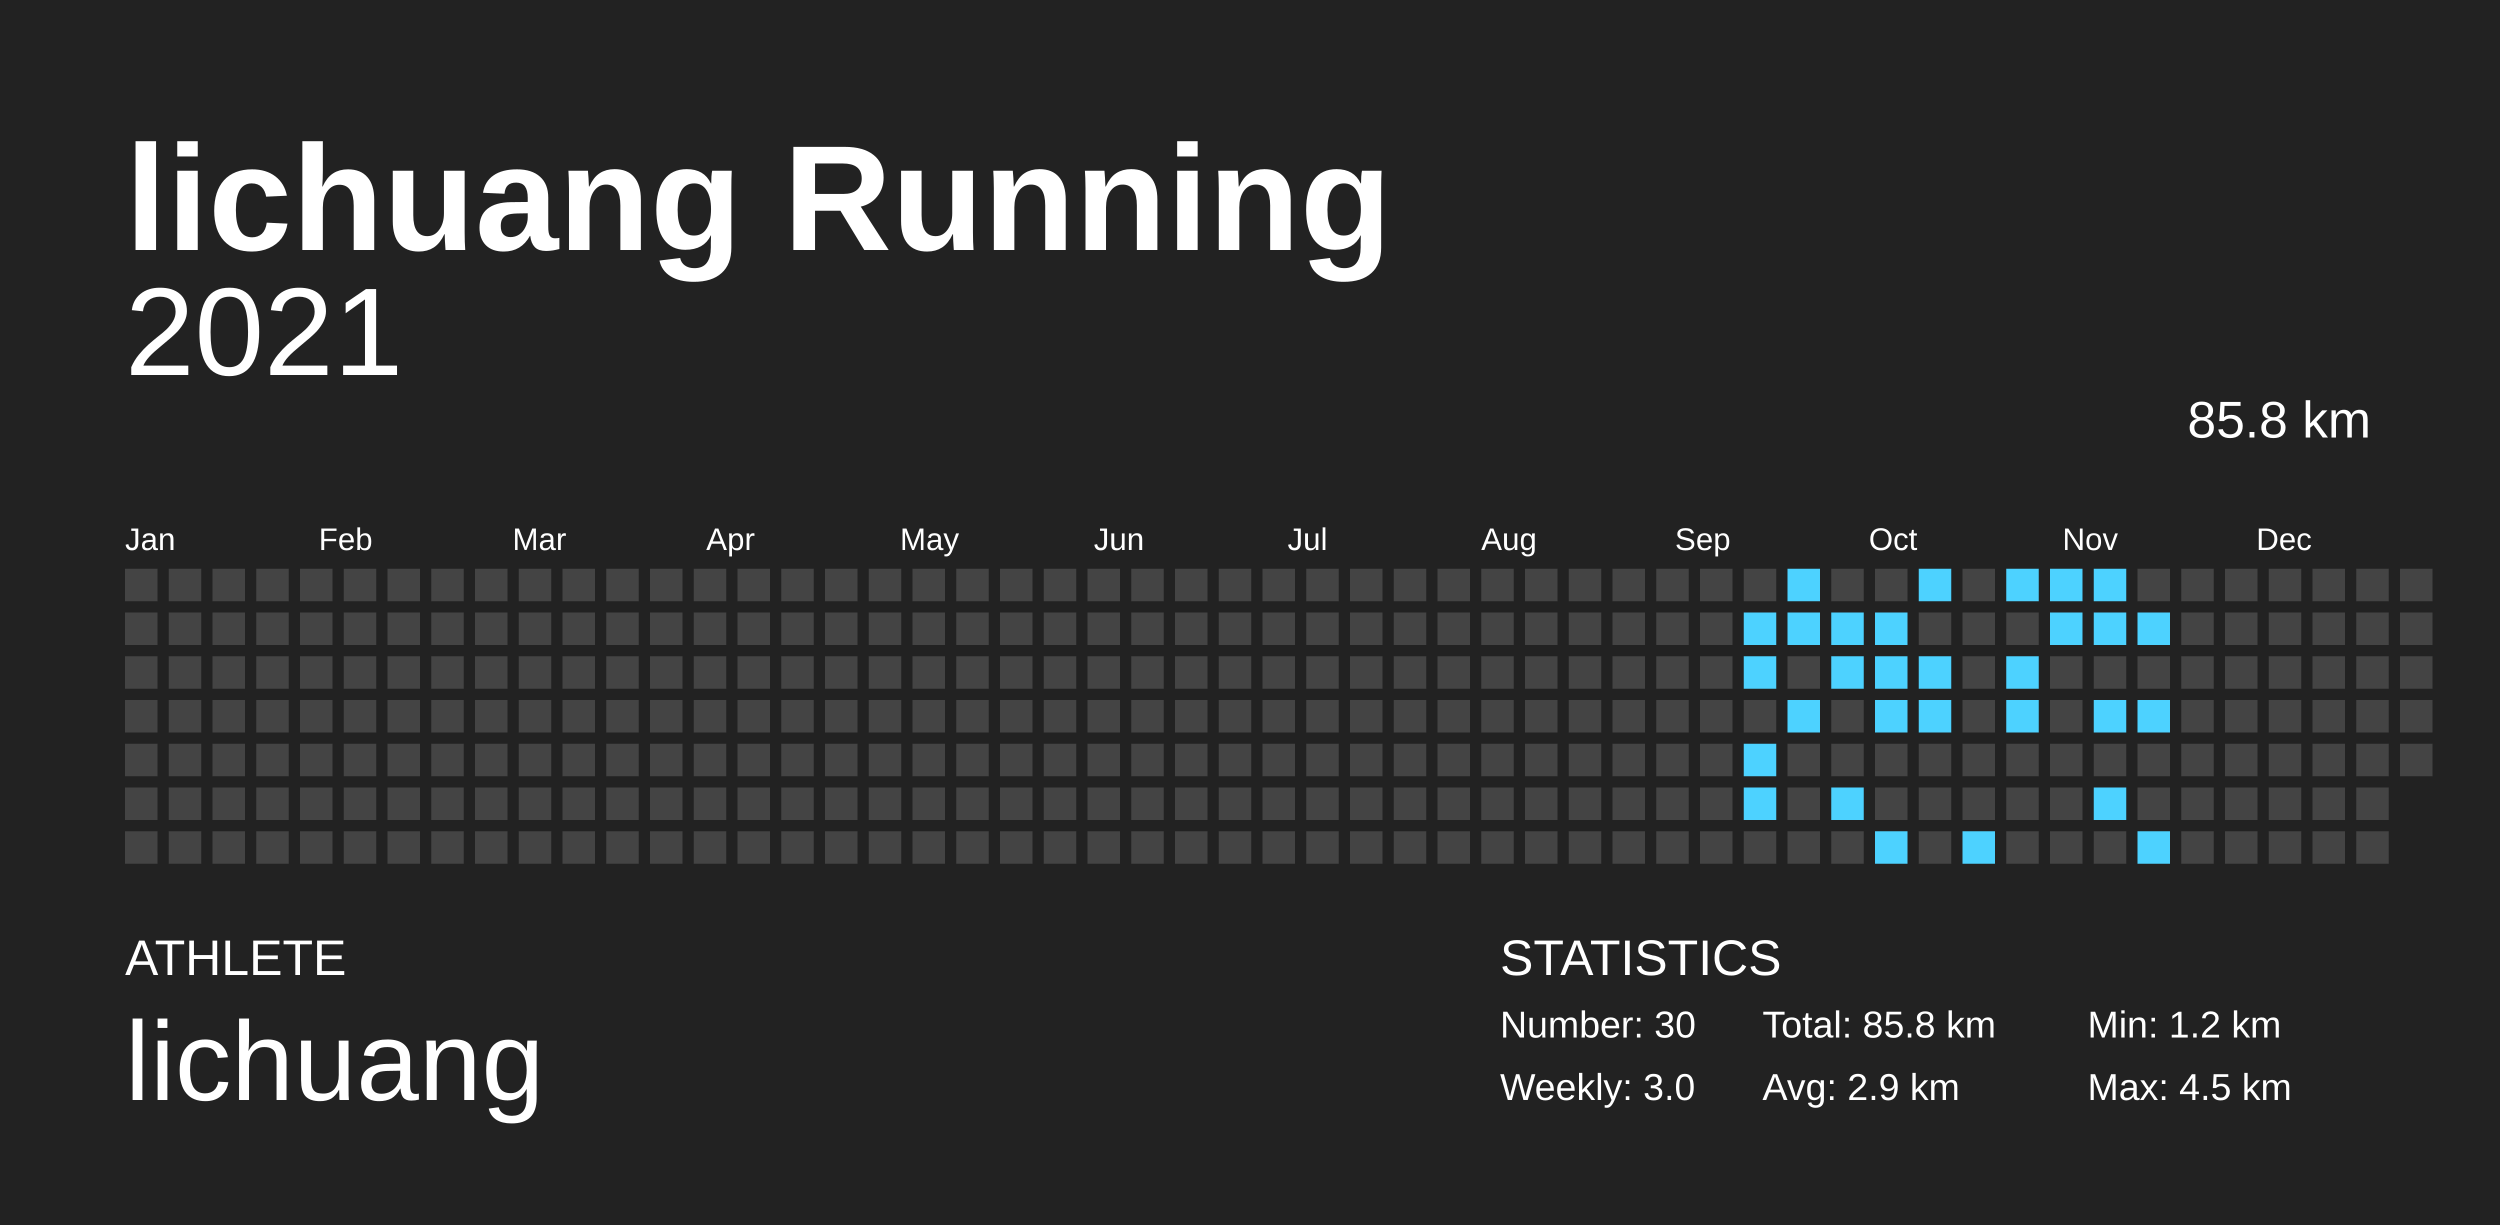
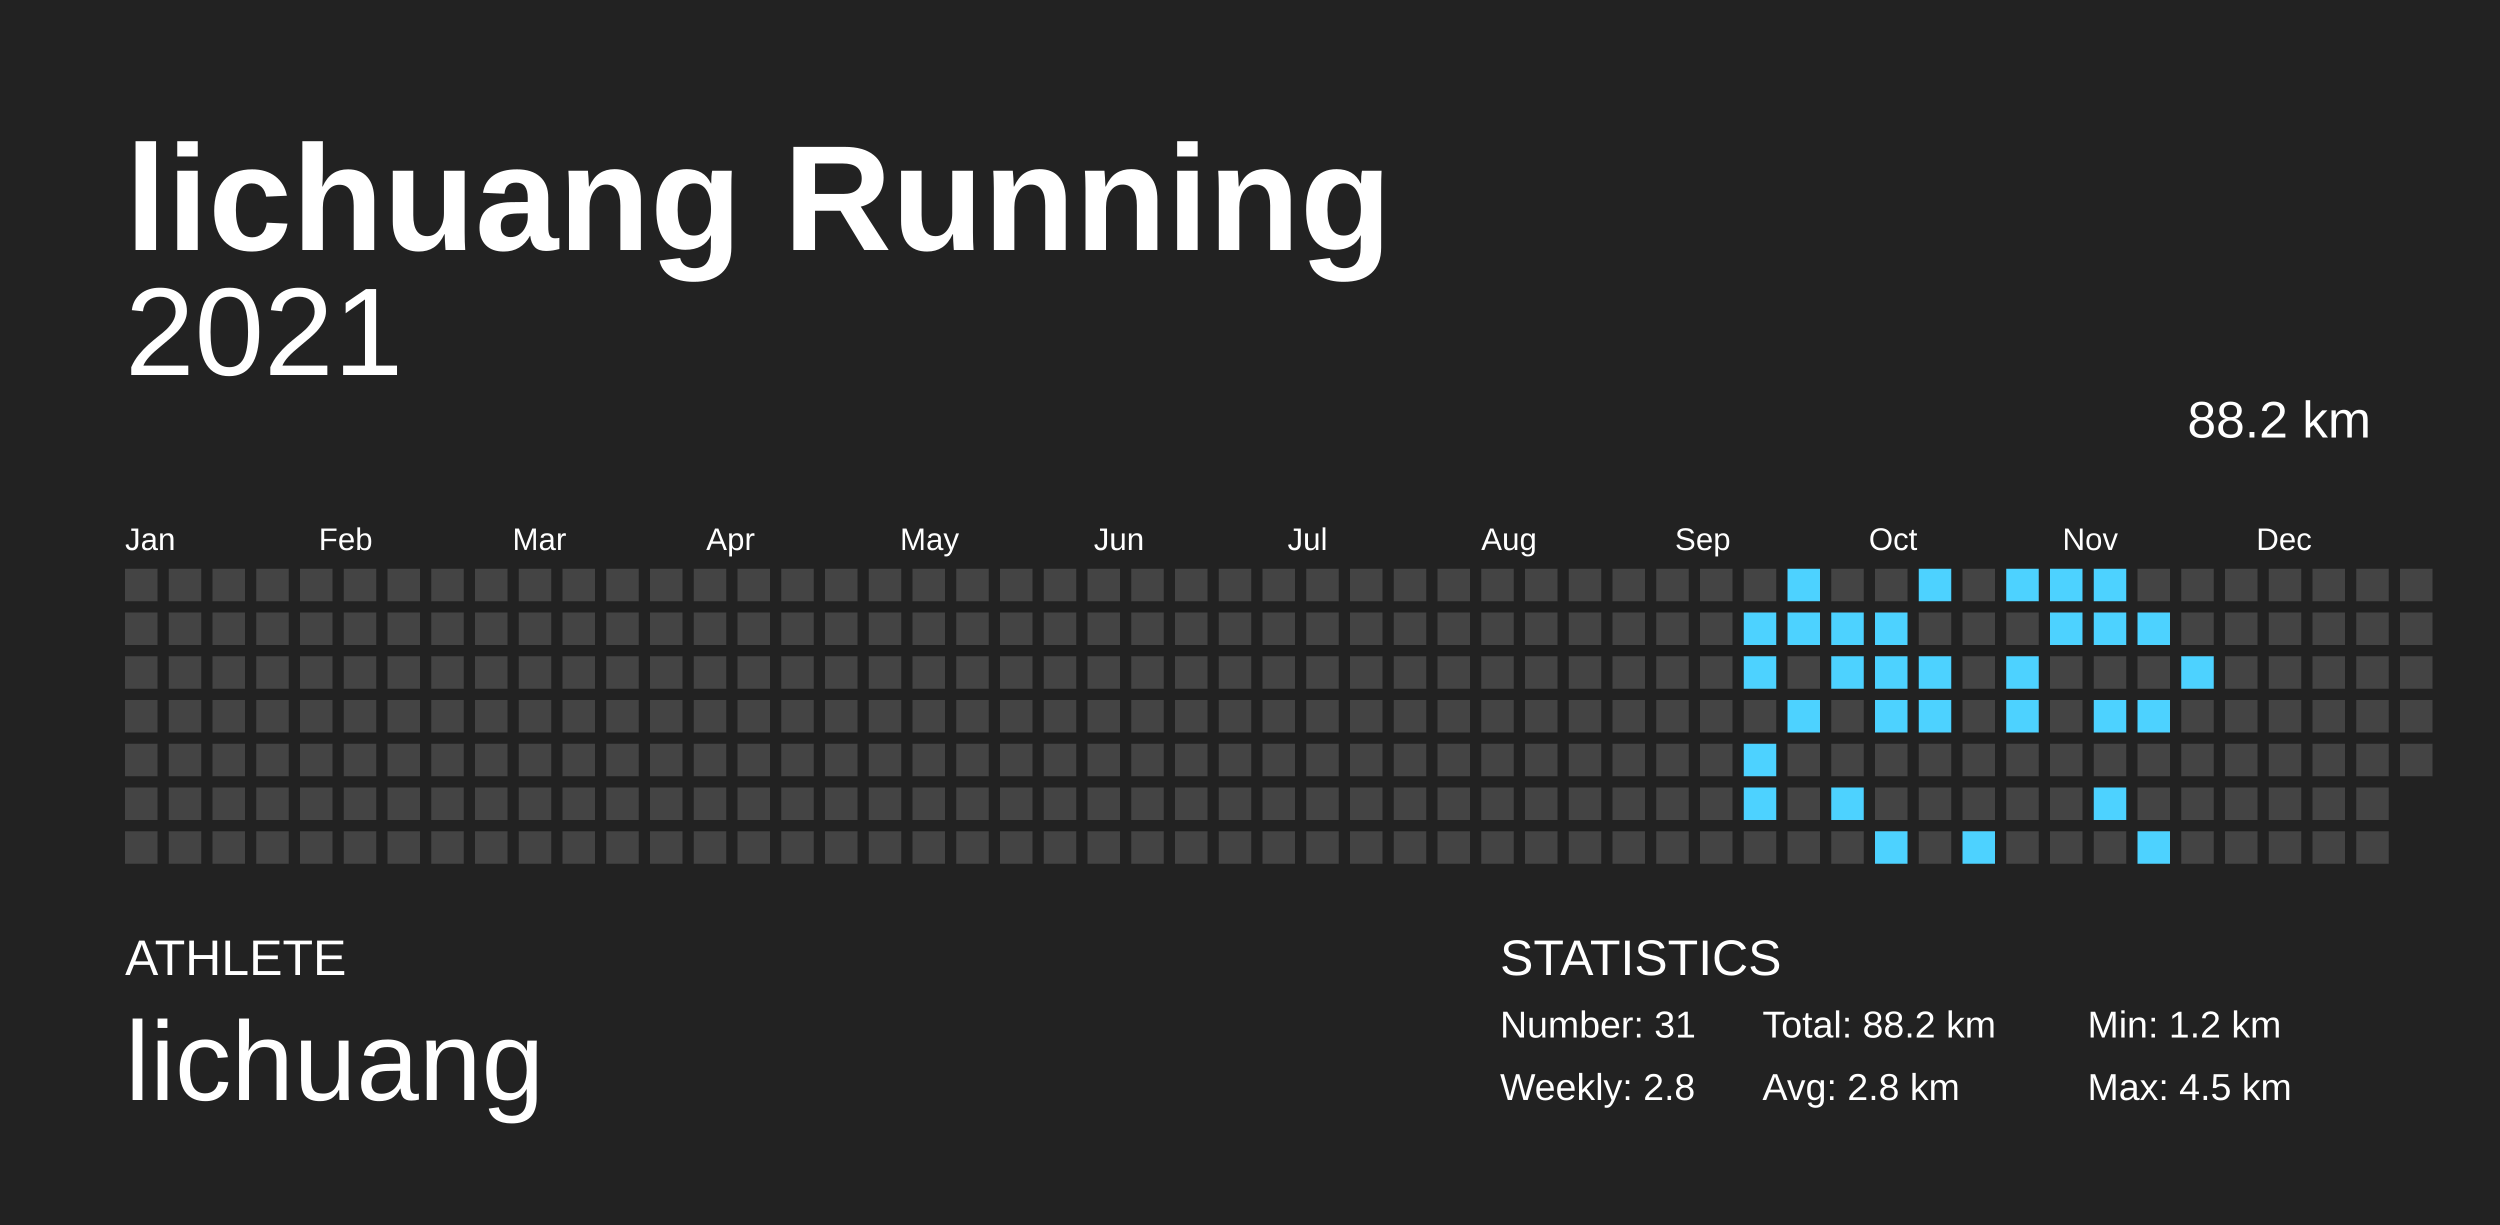
<svg xmlns="http://www.w3.org/2000/svg" baseProfile="full" height="98mm" version="1.1" viewBox="0,0,200,98" width="200mm">
  <defs />
  <rect fill="#222222" height="98" width="200" x="0" y="0" />
  <text fill="#FFFFFF" style="font-size:12px; font-family:Arial; font-weight:bold;" x="10" y="20">lichuang Running</text>
  <text fill="#FFFFFF" style="font-size:4px; font-family:Arial" x="10" y="78">ATHLETE</text>
  <text fill="#FFFFFF" style="font-size:9px; font-family:Arial" x="10" y="88">lichuang</text>
  <text fill="#FFFFFF" style="font-size:4px; font-family:Arial" x="120" y="78">STATISTICS</text>
-   <text fill="#FFFFFF" style="font-size:3px; font-family:Arial" x="120" y="83">Number: 30</text>
-   <text fill="#FFFFFF" style="font-size:3px; font-family:Arial" x="120" y="88">Weekly: 3.0</text>
-   <text fill="#FFFFFF" style="font-size:3px; font-family:Arial" x="141" y="83">Total: 85.8 km</text>
-   <text fill="#FFFFFF" style="font-size:3px; font-family:Arial" x="141" y="88">Avg: 2.9 km</text>
+   <text fill="#FFFFFF" style="font-size:3px; font-family:Arial" x="120" y="83">Number: 31</text>
+   <text fill="#FFFFFF" style="font-size:3px; font-family:Arial" x="120" y="88">Weekly: 2.8</text>
+   <text fill="#FFFFFF" style="font-size:3px; font-family:Arial" x="141" y="83">Total: 88.2 km</text>
+   <text fill="#FFFFFF" style="font-size:3px; font-family:Arial" x="141" y="88">Avg: 2.8 km</text>
  <text fill="#FFFFFF" style="font-size:3px; font-family:Arial" x="167" y="83">Min: 1.2 km</text>
  <text fill="#FFFFFF" style="font-size:3px; font-family:Arial" x="167" y="88">Max: 4.5 km</text>
  <text alignment-baseline="hanging" fill="#FFFFFF" style="font-size:10.0px; font-family:Arial;" x="10" y="30">2021</text>
-   <text alignment-baseline="hanging" fill="#FFFFFF" style="font-size:4.125px; font-family:Arial;" x="175" y="35">85.8 km</text>
+   <text alignment-baseline="hanging" fill="#FFFFFF" style="font-size:4.125px; font-family:Arial;" x="175" y="35">88.2 km</text>
  <text fill="#FFFFFF" style="font-size:2.5px; font-family:Arial" x="10.0" y="44">Jan</text>
  <text fill="#FFFFFF" style="font-size:2.5px; font-family:Arial" x="25.5" y="44">Feb</text>
  <text fill="#FFFFFF" style="font-size:2.5px; font-family:Arial" x="41.0" y="44">Mar</text>
  <text fill="#FFFFFF" style="font-size:2.5px; font-family:Arial" x="56.5" y="44">Apr</text>
  <text fill="#FFFFFF" style="font-size:2.5px; font-family:Arial" x="72.0" y="44">May</text>
  <text fill="#FFFFFF" style="font-size:2.5px; font-family:Arial" x="87.5" y="44">Jun</text>
  <text fill="#FFFFFF" style="font-size:2.5px; font-family:Arial" x="103.0" y="44">Jul</text>
  <text fill="#FFFFFF" style="font-size:2.5px; font-family:Arial" x="118.5" y="44">Aug</text>
  <text fill="#FFFFFF" style="font-size:2.5px; font-family:Arial" x="134.0" y="44">Sep</text>
  <text fill="#FFFFFF" style="font-size:2.5px; font-family:Arial" x="149.5" y="44">Oct</text>
  <text fill="#FFFFFF" style="font-size:2.5px; font-family:Arial" x="165.0" y="44">Nov</text>
  <text fill="#FFFFFF" style="font-size:2.5px; font-family:Arial" x="180.5" y="44">Dec</text>
  <rect fill="#444444" height="2.6" width="2.6" x="10.0" y="45.5" />
  <rect fill="#444444" height="2.6" width="2.6" x="10.0" y="49.0" />
  <rect fill="#444444" height="2.6" width="2.6" x="10.0" y="52.5" />
  <rect fill="#444444" height="2.6" width="2.6" x="10.0" y="56.0" />
  <rect fill="#444444" height="2.6" width="2.6" x="10.0" y="59.5" />
  <rect fill="#444444" height="2.6" width="2.6" x="10.0" y="63.0" />
  <rect fill="#444444" height="2.6" width="2.6" x="10.0" y="66.5" />
  <rect fill="#444444" height="2.6" width="2.6" x="13.5" y="45.5" />
  <rect fill="#444444" height="2.6" width="2.6" x="13.5" y="49.0" />
  <rect fill="#444444" height="2.6" width="2.6" x="13.5" y="52.5" />
  <rect fill="#444444" height="2.6" width="2.6" x="13.5" y="56.0" />
  <rect fill="#444444" height="2.6" width="2.6" x="13.5" y="59.5" />
  <rect fill="#444444" height="2.6" width="2.6" x="13.5" y="63.0" />
  <rect fill="#444444" height="2.6" width="2.6" x="13.5" y="66.5" />
  <rect fill="#444444" height="2.6" width="2.6" x="17.0" y="45.5" />
  <rect fill="#444444" height="2.6" width="2.6" x="17.0" y="49.0" />
  <rect fill="#444444" height="2.6" width="2.6" x="17.0" y="52.5" />
  <rect fill="#444444" height="2.6" width="2.6" x="17.0" y="56.0" />
  <rect fill="#444444" height="2.6" width="2.6" x="17.0" y="59.5" />
  <rect fill="#444444" height="2.6" width="2.6" x="17.0" y="63.0" />
  <rect fill="#444444" height="2.6" width="2.6" x="17.0" y="66.5" />
  <rect fill="#444444" height="2.6" width="2.6" x="20.5" y="45.5" />
  <rect fill="#444444" height="2.6" width="2.6" x="20.5" y="49.0" />
  <rect fill="#444444" height="2.6" width="2.6" x="20.5" y="52.5" />
  <rect fill="#444444" height="2.6" width="2.6" x="20.5" y="56.0" />
  <rect fill="#444444" height="2.6" width="2.6" x="20.5" y="59.5" />
  <rect fill="#444444" height="2.6" width="2.6" x="20.5" y="63.0" />
  <rect fill="#444444" height="2.6" width="2.6" x="20.5" y="66.5" />
  <rect fill="#444444" height="2.6" width="2.6" x="24.0" y="45.5" />
  <rect fill="#444444" height="2.6" width="2.6" x="24.0" y="49.0" />
  <rect fill="#444444" height="2.6" width="2.6" x="24.0" y="52.5" />
  <rect fill="#444444" height="2.6" width="2.6" x="24.0" y="56.0" />
  <rect fill="#444444" height="2.6" width="2.6" x="24.0" y="59.5" />
  <rect fill="#444444" height="2.6" width="2.6" x="24.0" y="63.0" />
  <rect fill="#444444" height="2.6" width="2.6" x="24.0" y="66.5" />
  <rect fill="#444444" height="2.6" width="2.6" x="27.5" y="45.5" />
  <rect fill="#444444" height="2.6" width="2.6" x="27.5" y="49.0" />
  <rect fill="#444444" height="2.6" width="2.6" x="27.5" y="52.5" />
  <rect fill="#444444" height="2.6" width="2.6" x="27.5" y="56.0" />
  <rect fill="#444444" height="2.6" width="2.6" x="27.5" y="59.5" />
  <rect fill="#444444" height="2.6" width="2.6" x="27.5" y="63.0" />
  <rect fill="#444444" height="2.6" width="2.6" x="27.5" y="66.5" />
  <rect fill="#444444" height="2.6" width="2.6" x="31.0" y="45.5" />
  <rect fill="#444444" height="2.6" width="2.6" x="31.0" y="49.0" />
  <rect fill="#444444" height="2.6" width="2.6" x="31.0" y="52.5" />
  <rect fill="#444444" height="2.6" width="2.6" x="31.0" y="56.0" />
  <rect fill="#444444" height="2.6" width="2.6" x="31.0" y="59.5" />
  <rect fill="#444444" height="2.6" width="2.6" x="31.0" y="63.0" />
  <rect fill="#444444" height="2.6" width="2.6" x="31.0" y="66.5" />
  <rect fill="#444444" height="2.6" width="2.6" x="34.5" y="45.5" />
  <rect fill="#444444" height="2.6" width="2.6" x="34.5" y="49.0" />
  <rect fill="#444444" height="2.6" width="2.6" x="34.5" y="52.5" />
  <rect fill="#444444" height="2.6" width="2.6" x="34.5" y="56.0" />
  <rect fill="#444444" height="2.6" width="2.6" x="34.5" y="59.5" />
  <rect fill="#444444" height="2.6" width="2.6" x="34.5" y="63.0" />
  <rect fill="#444444" height="2.6" width="2.6" x="34.5" y="66.5" />
  <rect fill="#444444" height="2.6" width="2.6" x="38.0" y="45.5" />
  <rect fill="#444444" height="2.6" width="2.6" x="38.0" y="49.0" />
  <rect fill="#444444" height="2.6" width="2.6" x="38.0" y="52.5" />
  <rect fill="#444444" height="2.6" width="2.6" x="38.0" y="56.0" />
  <rect fill="#444444" height="2.6" width="2.6" x="38.0" y="59.5" />
  <rect fill="#444444" height="2.6" width="2.6" x="38.0" y="63.0" />
  <rect fill="#444444" height="2.6" width="2.6" x="38.0" y="66.5" />
  <rect fill="#444444" height="2.6" width="2.6" x="41.5" y="45.5" />
  <rect fill="#444444" height="2.6" width="2.6" x="41.5" y="49.0" />
  <rect fill="#444444" height="2.6" width="2.6" x="41.5" y="52.5" />
  <rect fill="#444444" height="2.6" width="2.6" x="41.5" y="56.0" />
  <rect fill="#444444" height="2.6" width="2.6" x="41.5" y="59.5" />
  <rect fill="#444444" height="2.6" width="2.6" x="41.5" y="63.0" />
  <rect fill="#444444" height="2.6" width="2.6" x="41.5" y="66.5" />
  <rect fill="#444444" height="2.6" width="2.6" x="45.0" y="45.5" />
  <rect fill="#444444" height="2.6" width="2.6" x="45.0" y="49.0" />
  <rect fill="#444444" height="2.6" width="2.6" x="45.0" y="52.5" />
  <rect fill="#444444" height="2.6" width="2.6" x="45.0" y="56.0" />
  <rect fill="#444444" height="2.6" width="2.6" x="45.0" y="59.5" />
  <rect fill="#444444" height="2.6" width="2.6" x="45.0" y="63.0" />
  <rect fill="#444444" height="2.6" width="2.6" x="45.0" y="66.5" />
  <rect fill="#444444" height="2.6" width="2.6" x="48.5" y="45.5" />
  <rect fill="#444444" height="2.6" width="2.6" x="48.5" y="49.0" />
  <rect fill="#444444" height="2.6" width="2.6" x="48.5" y="52.5" />
  <rect fill="#444444" height="2.6" width="2.6" x="48.5" y="56.0" />
  <rect fill="#444444" height="2.6" width="2.6" x="48.5" y="59.5" />
  <rect fill="#444444" height="2.6" width="2.6" x="48.5" y="63.0" />
  <rect fill="#444444" height="2.6" width="2.6" x="48.5" y="66.5" />
  <rect fill="#444444" height="2.6" width="2.6" x="52.0" y="45.5" />
  <rect fill="#444444" height="2.6" width="2.6" x="52.0" y="49.0" />
  <rect fill="#444444" height="2.6" width="2.6" x="52.0" y="52.5" />
  <rect fill="#444444" height="2.6" width="2.6" x="52.0" y="56.0" />
  <rect fill="#444444" height="2.6" width="2.6" x="52.0" y="59.5" />
  <rect fill="#444444" height="2.6" width="2.6" x="52.0" y="63.0" />
  <rect fill="#444444" height="2.6" width="2.6" x="52.0" y="66.5" />
  <rect fill="#444444" height="2.6" width="2.6" x="55.5" y="45.5" />
  <rect fill="#444444" height="2.6" width="2.6" x="55.5" y="49.0" />
  <rect fill="#444444" height="2.6" width="2.6" x="55.5" y="52.5" />
  <rect fill="#444444" height="2.6" width="2.6" x="55.5" y="56.0" />
  <rect fill="#444444" height="2.6" width="2.6" x="55.5" y="59.5" />
  <rect fill="#444444" height="2.6" width="2.6" x="55.5" y="63.0" />
  <rect fill="#444444" height="2.6" width="2.6" x="55.5" y="66.5" />
  <rect fill="#444444" height="2.6" width="2.6" x="59.0" y="45.5" />
  <rect fill="#444444" height="2.6" width="2.6" x="59.0" y="49.0" />
  <rect fill="#444444" height="2.6" width="2.6" x="59.0" y="52.5" />
  <rect fill="#444444" height="2.6" width="2.6" x="59.0" y="56.0" />
  <rect fill="#444444" height="2.6" width="2.6" x="59.0" y="59.5" />
  <rect fill="#444444" height="2.6" width="2.6" x="59.0" y="63.0" />
  <rect fill="#444444" height="2.6" width="2.6" x="59.0" y="66.5" />
  <rect fill="#444444" height="2.6" width="2.6" x="62.5" y="45.5" />
  <rect fill="#444444" height="2.6" width="2.6" x="62.5" y="49.0" />
  <rect fill="#444444" height="2.6" width="2.6" x="62.5" y="52.5" />
  <rect fill="#444444" height="2.6" width="2.6" x="62.5" y="56.0" />
  <rect fill="#444444" height="2.6" width="2.6" x="62.5" y="59.5" />
  <rect fill="#444444" height="2.6" width="2.6" x="62.5" y="63.0" />
  <rect fill="#444444" height="2.6" width="2.6" x="62.5" y="66.5" />
  <rect fill="#444444" height="2.6" width="2.6" x="66.0" y="45.5" />
  <rect fill="#444444" height="2.6" width="2.6" x="66.0" y="49.0" />
  <rect fill="#444444" height="2.6" width="2.6" x="66.0" y="52.5" />
  <rect fill="#444444" height="2.6" width="2.6" x="66.0" y="56.0" />
  <rect fill="#444444" height="2.6" width="2.6" x="66.0" y="59.5" />
  <rect fill="#444444" height="2.6" width="2.6" x="66.0" y="63.0" />
  <rect fill="#444444" height="2.6" width="2.6" x="66.0" y="66.5" />
  <rect fill="#444444" height="2.6" width="2.6" x="69.5" y="45.5" />
  <rect fill="#444444" height="2.6" width="2.6" x="69.5" y="49.0" />
  <rect fill="#444444" height="2.6" width="2.6" x="69.5" y="52.5" />
  <rect fill="#444444" height="2.6" width="2.6" x="69.5" y="56.0" />
  <rect fill="#444444" height="2.6" width="2.6" x="69.5" y="59.5" />
  <rect fill="#444444" height="2.6" width="2.6" x="69.5" y="63.0" />
  <rect fill="#444444" height="2.6" width="2.6" x="69.5" y="66.5" />
  <rect fill="#444444" height="2.6" width="2.6" x="73.0" y="45.5" />
  <rect fill="#444444" height="2.6" width="2.6" x="73.0" y="49.0" />
  <rect fill="#444444" height="2.6" width="2.6" x="73.0" y="52.5" />
  <rect fill="#444444" height="2.6" width="2.6" x="73.0" y="56.0" />
  <rect fill="#444444" height="2.6" width="2.6" x="73.0" y="59.5" />
  <rect fill="#444444" height="2.6" width="2.6" x="73.0" y="63.0" />
  <rect fill="#444444" height="2.6" width="2.6" x="73.0" y="66.5" />
  <rect fill="#444444" height="2.6" width="2.6" x="76.5" y="45.5" />
  <rect fill="#444444" height="2.6" width="2.6" x="76.5" y="49.0" />
  <rect fill="#444444" height="2.6" width="2.6" x="76.5" y="52.5" />
  <rect fill="#444444" height="2.6" width="2.6" x="76.5" y="56.0" />
  <rect fill="#444444" height="2.6" width="2.6" x="76.5" y="59.5" />
  <rect fill="#444444" height="2.6" width="2.6" x="76.5" y="63.0" />
  <rect fill="#444444" height="2.6" width="2.6" x="76.5" y="66.5" />
  <rect fill="#444444" height="2.6" width="2.6" x="80.0" y="45.5" />
  <rect fill="#444444" height="2.6" width="2.6" x="80.0" y="49.0" />
  <rect fill="#444444" height="2.6" width="2.6" x="80.0" y="52.5" />
  <rect fill="#444444" height="2.6" width="2.6" x="80.0" y="56.0" />
  <rect fill="#444444" height="2.6" width="2.6" x="80.0" y="59.5" />
  <rect fill="#444444" height="2.6" width="2.6" x="80.0" y="63.0" />
  <rect fill="#444444" height="2.6" width="2.6" x="80.0" y="66.5" />
  <rect fill="#444444" height="2.6" width="2.6" x="83.5" y="45.5" />
  <rect fill="#444444" height="2.6" width="2.6" x="83.5" y="49.0" />
  <rect fill="#444444" height="2.6" width="2.6" x="83.5" y="52.5" />
  <rect fill="#444444" height="2.6" width="2.6" x="83.5" y="56.0" />
  <rect fill="#444444" height="2.6" width="2.6" x="83.5" y="59.5" />
  <rect fill="#444444" height="2.6" width="2.6" x="83.5" y="63.0" />
  <rect fill="#444444" height="2.6" width="2.6" x="83.5" y="66.5" />
  <rect fill="#444444" height="2.6" width="2.6" x="87.0" y="45.5" />
  <rect fill="#444444" height="2.6" width="2.6" x="87.0" y="49.0" />
  <rect fill="#444444" height="2.6" width="2.6" x="87.0" y="52.5" />
  <rect fill="#444444" height="2.6" width="2.6" x="87.0" y="56.0" />
  <rect fill="#444444" height="2.6" width="2.6" x="87.0" y="59.5" />
  <rect fill="#444444" height="2.6" width="2.6" x="87.0" y="63.0" />
  <rect fill="#444444" height="2.6" width="2.6" x="87.0" y="66.5" />
  <rect fill="#444444" height="2.6" width="2.6" x="90.5" y="45.5" />
  <rect fill="#444444" height="2.6" width="2.6" x="90.5" y="49.0" />
  <rect fill="#444444" height="2.6" width="2.6" x="90.5" y="52.5" />
  <rect fill="#444444" height="2.6" width="2.6" x="90.5" y="56.0" />
  <rect fill="#444444" height="2.6" width="2.6" x="90.5" y="59.5" />
  <rect fill="#444444" height="2.6" width="2.6" x="90.5" y="63.0" />
  <rect fill="#444444" height="2.6" width="2.6" x="90.5" y="66.5" />
  <rect fill="#444444" height="2.6" width="2.6" x="94.0" y="45.5" />
  <rect fill="#444444" height="2.6" width="2.6" x="94.0" y="49.0" />
  <rect fill="#444444" height="2.6" width="2.6" x="94.0" y="52.5" />
  <rect fill="#444444" height="2.6" width="2.6" x="94.0" y="56.0" />
  <rect fill="#444444" height="2.6" width="2.6" x="94.0" y="59.5" />
  <rect fill="#444444" height="2.6" width="2.6" x="94.0" y="63.0" />
  <rect fill="#444444" height="2.6" width="2.6" x="94.0" y="66.5" />
  <rect fill="#444444" height="2.6" width="2.6" x="97.5" y="45.5" />
  <rect fill="#444444" height="2.6" width="2.6" x="97.5" y="49.0" />
  <rect fill="#444444" height="2.6" width="2.6" x="97.5" y="52.5" />
  <rect fill="#444444" height="2.6" width="2.6" x="97.5" y="56.0" />
  <rect fill="#444444" height="2.6" width="2.6" x="97.5" y="59.5" />
  <rect fill="#444444" height="2.6" width="2.6" x="97.5" y="63.0" />
  <rect fill="#444444" height="2.6" width="2.6" x="97.5" y="66.5" />
  <rect fill="#444444" height="2.6" width="2.6" x="101.0" y="45.5" />
  <rect fill="#444444" height="2.6" width="2.6" x="101.0" y="49.0" />
  <rect fill="#444444" height="2.6" width="2.6" x="101.0" y="52.5" />
  <rect fill="#444444" height="2.6" width="2.6" x="101.0" y="56.0" />
  <rect fill="#444444" height="2.6" width="2.6" x="101.0" y="59.5" />
  <rect fill="#444444" height="2.6" width="2.6" x="101.0" y="63.0" />
  <rect fill="#444444" height="2.6" width="2.6" x="101.0" y="66.5" />
  <rect fill="#444444" height="2.6" width="2.6" x="104.5" y="45.5" />
  <rect fill="#444444" height="2.6" width="2.6" x="104.5" y="49.0" />
  <rect fill="#444444" height="2.6" width="2.6" x="104.5" y="52.5" />
  <rect fill="#444444" height="2.6" width="2.6" x="104.5" y="56.0" />
  <rect fill="#444444" height="2.6" width="2.6" x="104.5" y="59.5" />
  <rect fill="#444444" height="2.6" width="2.6" x="104.5" y="63.0" />
  <rect fill="#444444" height="2.6" width="2.6" x="104.5" y="66.5" />
  <rect fill="#444444" height="2.6" width="2.6" x="108.0" y="45.5" />
  <rect fill="#444444" height="2.6" width="2.6" x="108.0" y="49.0" />
  <rect fill="#444444" height="2.6" width="2.6" x="108.0" y="52.5" />
  <rect fill="#444444" height="2.6" width="2.6" x="108.0" y="56.0" />
  <rect fill="#444444" height="2.6" width="2.6" x="108.0" y="59.5" />
  <rect fill="#444444" height="2.6" width="2.6" x="108.0" y="63.0" />
  <rect fill="#444444" height="2.6" width="2.6" x="108.0" y="66.5" />
  <rect fill="#444444" height="2.6" width="2.6" x="111.5" y="45.5" />
  <rect fill="#444444" height="2.6" width="2.6" x="111.5" y="49.0" />
  <rect fill="#444444" height="2.6" width="2.6" x="111.5" y="52.5" />
  <rect fill="#444444" height="2.6" width="2.6" x="111.5" y="56.0" />
  <rect fill="#444444" height="2.6" width="2.6" x="111.5" y="59.5" />
  <rect fill="#444444" height="2.6" width="2.6" x="111.5" y="63.0" />
  <rect fill="#444444" height="2.6" width="2.6" x="111.5" y="66.5" />
  <rect fill="#444444" height="2.6" width="2.6" x="115.0" y="45.5" />
  <rect fill="#444444" height="2.6" width="2.6" x="115.0" y="49.0" />
  <rect fill="#444444" height="2.6" width="2.6" x="115.0" y="52.5" />
  <rect fill="#444444" height="2.6" width="2.6" x="115.0" y="56.0" />
  <rect fill="#444444" height="2.6" width="2.6" x="115.0" y="59.5" />
  <rect fill="#444444" height="2.6" width="2.6" x="115.0" y="63.0" />
  <rect fill="#444444" height="2.6" width="2.6" x="115.0" y="66.5" />
  <rect fill="#444444" height="2.6" width="2.6" x="118.5" y="45.5" />
  <rect fill="#444444" height="2.6" width="2.6" x="118.5" y="49.0" />
  <rect fill="#444444" height="2.6" width="2.6" x="118.5" y="52.5" />
  <rect fill="#444444" height="2.6" width="2.6" x="118.5" y="56.0" />
  <rect fill="#444444" height="2.6" width="2.6" x="118.5" y="59.5" />
  <rect fill="#444444" height="2.6" width="2.6" x="118.5" y="63.0" />
  <rect fill="#444444" height="2.6" width="2.6" x="118.5" y="66.5" />
  <rect fill="#444444" height="2.6" width="2.6" x="122.0" y="45.5" />
  <rect fill="#444444" height="2.6" width="2.6" x="122.0" y="49.0" />
  <rect fill="#444444" height="2.6" width="2.6" x="122.0" y="52.5" />
  <rect fill="#444444" height="2.6" width="2.6" x="122.0" y="56.0" />
  <rect fill="#444444" height="2.6" width="2.6" x="122.0" y="59.5" />
  <rect fill="#444444" height="2.6" width="2.6" x="122.0" y="63.0" />
  <rect fill="#444444" height="2.6" width="2.6" x="122.0" y="66.5" />
  <rect fill="#444444" height="2.6" width="2.6" x="125.5" y="45.5" />
  <rect fill="#444444" height="2.6" width="2.6" x="125.5" y="49.0" />
  <rect fill="#444444" height="2.6" width="2.6" x="125.5" y="52.5" />
  <rect fill="#444444" height="2.6" width="2.6" x="125.5" y="56.0" />
  <rect fill="#444444" height="2.6" width="2.6" x="125.5" y="59.5" />
  <rect fill="#444444" height="2.6" width="2.6" x="125.5" y="63.0" />
  <rect fill="#444444" height="2.6" width="2.6" x="125.5" y="66.5" />
  <rect fill="#444444" height="2.6" width="2.6" x="129.0" y="45.5" />
  <rect fill="#444444" height="2.6" width="2.6" x="129.0" y="49.0" />
  <rect fill="#444444" height="2.6" width="2.6" x="129.0" y="52.5" />
  <rect fill="#444444" height="2.6" width="2.6" x="129.0" y="56.0" />
  <rect fill="#444444" height="2.6" width="2.6" x="129.0" y="59.5" />
  <rect fill="#444444" height="2.6" width="2.6" x="129.0" y="63.0" />
  <rect fill="#444444" height="2.6" width="2.6" x="129.0" y="66.5" />
  <rect fill="#444444" height="2.6" width="2.6" x="132.5" y="45.5" />
  <rect fill="#444444" height="2.6" width="2.6" x="132.5" y="49.0" />
  <rect fill="#444444" height="2.6" width="2.6" x="132.5" y="52.5" />
  <rect fill="#444444" height="2.6" width="2.6" x="132.5" y="56.0" />
  <rect fill="#444444" height="2.6" width="2.6" x="132.5" y="59.5" />
  <rect fill="#444444" height="2.6" width="2.6" x="132.5" y="63.0" />
  <rect fill="#444444" height="2.6" width="2.6" x="132.5" y="66.5" />
  <rect fill="#444444" height="2.6" width="2.6" x="136.0" y="45.5" />
  <rect fill="#444444" height="2.6" width="2.6" x="136.0" y="49.0" />
  <rect fill="#444444" height="2.6" width="2.6" x="136.0" y="52.5" />
  <rect fill="#444444" height="2.6" width="2.6" x="136.0" y="56.0" />
  <rect fill="#444444" height="2.6" width="2.6" x="136.0" y="59.5" />
  <rect fill="#444444" height="2.6" width="2.6" x="136.0" y="63.0" />
  <rect fill="#444444" height="2.6" width="2.6" x="136.0" y="66.5" />
  <rect fill="#444444" height="2.6" width="2.6" x="139.5" y="45.5" />
  <rect fill="#4dd2ff" height="2.6" width="2.6" x="139.5" y="49.0" />
  <rect fill="#4dd2ff" height="2.6" width="2.6" x="139.5" y="52.5" />
  <rect fill="#444444" height="2.6" width="2.6" x="139.5" y="56.0" />
  <rect fill="#4dd2ff" height="2.6" width="2.6" x="139.5" y="59.5" />
  <rect fill="#4dd2ff" height="2.6" width="2.6" x="139.5" y="63.0" />
  <rect fill="#444444" height="2.6" width="2.6" x="139.5" y="66.5" />
  <rect fill="#4dd2ff" height="2.6" width="2.6" x="143.0" y="45.5" />
  <rect fill="#4dd2ff" height="2.6" width="2.6" x="143.0" y="49.0" />
  <rect fill="#444444" height="2.6" width="2.6" x="143.0" y="52.5" />
  <rect fill="#4dd2ff" height="2.6" width="2.6" x="143.0" y="56.0" />
  <rect fill="#444444" height="2.6" width="2.6" x="143.0" y="59.5" />
  <rect fill="#444444" height="2.6" width="2.6" x="143.0" y="63.0" />
  <rect fill="#444444" height="2.6" width="2.6" x="143.0" y="66.5" />
  <rect fill="#444444" height="2.6" width="2.6" x="146.5" y="45.5" />
  <rect fill="#4dd2ff" height="2.6" width="2.6" x="146.5" y="49.0" />
  <rect fill="#4dd2ff" height="2.6" width="2.6" x="146.5" y="52.5" />
  <rect fill="#444444" height="2.6" width="2.6" x="146.5" y="56.0" />
  <rect fill="#444444" height="2.6" width="2.6" x="146.5" y="59.5" />
  <rect fill="#4dd2ff" height="2.6" width="2.6" x="146.5" y="63.0" />
  <rect fill="#444444" height="2.6" width="2.6" x="146.5" y="66.5" />
  <rect fill="#444444" height="2.6" width="2.6" x="150.0" y="45.5" />
  <rect fill="#4dd2ff" height="2.6" width="2.6" x="150.0" y="49.0" />
  <rect fill="#4dd2ff" height="2.6" width="2.6" x="150.0" y="52.5" />
  <rect fill="#4dd2ff" height="2.6" width="2.6" x="150.0" y="56.0" />
  <rect fill="#444444" height="2.6" width="2.6" x="150.0" y="59.5" />
  <rect fill="#444444" height="2.6" width="2.6" x="150.0" y="63.0" />
  <rect fill="#4dd2ff" height="2.6" width="2.6" x="150.0" y="66.5" />
  <rect fill="#4dd2ff" height="2.6" width="2.6" x="153.5" y="45.5" />
  <rect fill="#444444" height="2.6" width="2.6" x="153.5" y="49.0" />
  <rect fill="#4dd2ff" height="2.6" width="2.6" x="153.5" y="52.5" />
  <rect fill="#4dd2ff" height="2.6" width="2.6" x="153.5" y="56.0" />
  <rect fill="#444444" height="2.6" width="2.6" x="153.5" y="59.5" />
  <rect fill="#444444" height="2.6" width="2.6" x="153.5" y="63.0" />
  <rect fill="#444444" height="2.6" width="2.6" x="153.5" y="66.5" />
  <rect fill="#444444" height="2.6" width="2.6" x="157.0" y="45.5" />
  <rect fill="#444444" height="2.6" width="2.6" x="157.0" y="49.0" />
  <rect fill="#444444" height="2.6" width="2.6" x="157.0" y="52.5" />
  <rect fill="#444444" height="2.6" width="2.6" x="157.0" y="56.0" />
  <rect fill="#444444" height="2.6" width="2.6" x="157.0" y="59.5" />
  <rect fill="#444444" height="2.6" width="2.6" x="157.0" y="63.0" />
  <rect fill="#4dd2ff" height="2.6" width="2.6" x="157.0" y="66.5" />
  <rect fill="#4dd2ff" height="2.6" width="2.6" x="160.5" y="45.5" />
  <rect fill="#444444" height="2.6" width="2.6" x="160.5" y="49.0" />
  <rect fill="#4dd2ff" height="2.6" width="2.6" x="160.5" y="52.5" />
  <rect fill="#4dd2ff" height="2.6" width="2.6" x="160.5" y="56.0" />
  <rect fill="#444444" height="2.6" width="2.6" x="160.5" y="59.5" />
  <rect fill="#444444" height="2.6" width="2.6" x="160.5" y="63.0" />
  <rect fill="#444444" height="2.6" width="2.6" x="160.5" y="66.5" />
  <rect fill="#4dd2ff" height="2.6" width="2.6" x="164.0" y="45.5" />
  <rect fill="#4dd2ff" height="2.6" width="2.6" x="164.0" y="49.0" />
  <rect fill="#444444" height="2.6" width="2.6" x="164.0" y="52.5" />
  <rect fill="#444444" height="2.6" width="2.6" x="164.0" y="56.0" />
  <rect fill="#444444" height="2.6" width="2.6" x="164.0" y="59.5" />
  <rect fill="#444444" height="2.6" width="2.6" x="164.0" y="63.0" />
  <rect fill="#444444" height="2.6" width="2.6" x="164.0" y="66.5" />
  <rect fill="#4dd2ff" height="2.6" width="2.6" x="167.5" y="45.5" />
  <rect fill="#4dd2ff" height="2.6" width="2.6" x="167.5" y="49.0" />
  <rect fill="#444444" height="2.6" width="2.6" x="167.5" y="52.5" />
  <rect fill="#4dd2ff" height="2.6" width="2.6" x="167.5" y="56.0" />
  <rect fill="#444444" height="2.6" width="2.6" x="167.5" y="59.5" />
  <rect fill="#4dd2ff" height="2.6" width="2.6" x="167.5" y="63.0" />
  <rect fill="#444444" height="2.6" width="2.6" x="167.5" y="66.5" />
  <rect fill="#444444" height="2.6" width="2.6" x="171.0" y="45.5" />
  <rect fill="#4dd2ff" height="2.6" width="2.6" x="171.0" y="49.0" />
  <rect fill="#444444" height="2.6" width="2.6" x="171.0" y="52.5" />
  <rect fill="#4dd2ff" height="2.6" width="2.6" x="171.0" y="56.0" />
  <rect fill="#444444" height="2.6" width="2.6" x="171.0" y="59.5" />
  <rect fill="#444444" height="2.6" width="2.6" x="171.0" y="63.0" />
  <rect fill="#4dd2ff" height="2.6" width="2.6" x="171.0" y="66.5" />
  <rect fill="#444444" height="2.6" width="2.6" x="174.5" y="45.5" />
  <rect fill="#444444" height="2.6" width="2.6" x="174.5" y="49.0" />
-   <rect fill="#444444" height="2.6" width="2.6" x="174.5" y="52.5" />
+   <rect fill="#4dd2ff" height="2.6" width="2.6" x="174.5" y="52.5" />
  <rect fill="#444444" height="2.6" width="2.6" x="174.5" y="56.0" />
  <rect fill="#444444" height="2.6" width="2.6" x="174.5" y="59.5" />
  <rect fill="#444444" height="2.6" width="2.6" x="174.5" y="63.0" />
  <rect fill="#444444" height="2.6" width="2.6" x="174.5" y="66.5" />
  <rect fill="#444444" height="2.6" width="2.6" x="178.0" y="45.5" />
  <rect fill="#444444" height="2.6" width="2.6" x="178.0" y="49.0" />
  <rect fill="#444444" height="2.6" width="2.6" x="178.0" y="52.5" />
  <rect fill="#444444" height="2.6" width="2.6" x="178.0" y="56.0" />
  <rect fill="#444444" height="2.6" width="2.6" x="178.0" y="59.5" />
  <rect fill="#444444" height="2.6" width="2.6" x="178.0" y="63.0" />
  <rect fill="#444444" height="2.6" width="2.6" x="178.0" y="66.5" />
  <rect fill="#444444" height="2.6" width="2.6" x="181.5" y="45.5" />
  <rect fill="#444444" height="2.6" width="2.6" x="181.5" y="49.0" />
  <rect fill="#444444" height="2.6" width="2.6" x="181.5" y="52.5" />
  <rect fill="#444444" height="2.6" width="2.6" x="181.5" y="56.0" />
  <rect fill="#444444" height="2.6" width="2.6" x="181.5" y="59.5" />
  <rect fill="#444444" height="2.6" width="2.6" x="181.5" y="63.0" />
  <rect fill="#444444" height="2.6" width="2.6" x="181.5" y="66.5" />
  <rect fill="#444444" height="2.6" width="2.6" x="185.0" y="45.5" />
  <rect fill="#444444" height="2.6" width="2.6" x="185.0" y="49.0" />
  <rect fill="#444444" height="2.6" width="2.6" x="185.0" y="52.5" />
  <rect fill="#444444" height="2.6" width="2.6" x="185.0" y="56.0" />
  <rect fill="#444444" height="2.6" width="2.6" x="185.0" y="59.5" />
  <rect fill="#444444" height="2.6" width="2.6" x="185.0" y="63.0" />
  <rect fill="#444444" height="2.6" width="2.6" x="185.0" y="66.5" />
  <rect fill="#444444" height="2.6" width="2.6" x="188.5" y="45.5" />
  <rect fill="#444444" height="2.6" width="2.6" x="188.5" y="49.0" />
  <rect fill="#444444" height="2.6" width="2.6" x="188.5" y="52.5" />
  <rect fill="#444444" height="2.6" width="2.6" x="188.5" y="56.0" />
  <rect fill="#444444" height="2.6" width="2.6" x="188.5" y="59.5" />
  <rect fill="#444444" height="2.6" width="2.6" x="188.5" y="63.0" />
  <rect fill="#444444" height="2.6" width="2.6" x="188.5" y="66.5" />
  <rect fill="#444444" height="2.6" width="2.6" x="192.0" y="45.5" />
  <rect fill="#444444" height="2.6" width="2.6" x="192.0" y="49.0" />
  <rect fill="#444444" height="2.6" width="2.6" x="192.0" y="52.5" />
  <rect fill="#444444" height="2.6" width="2.6" x="192.0" y="56.0" />
  <rect fill="#444444" height="2.6" width="2.6" x="192.0" y="59.5" />
</svg>
